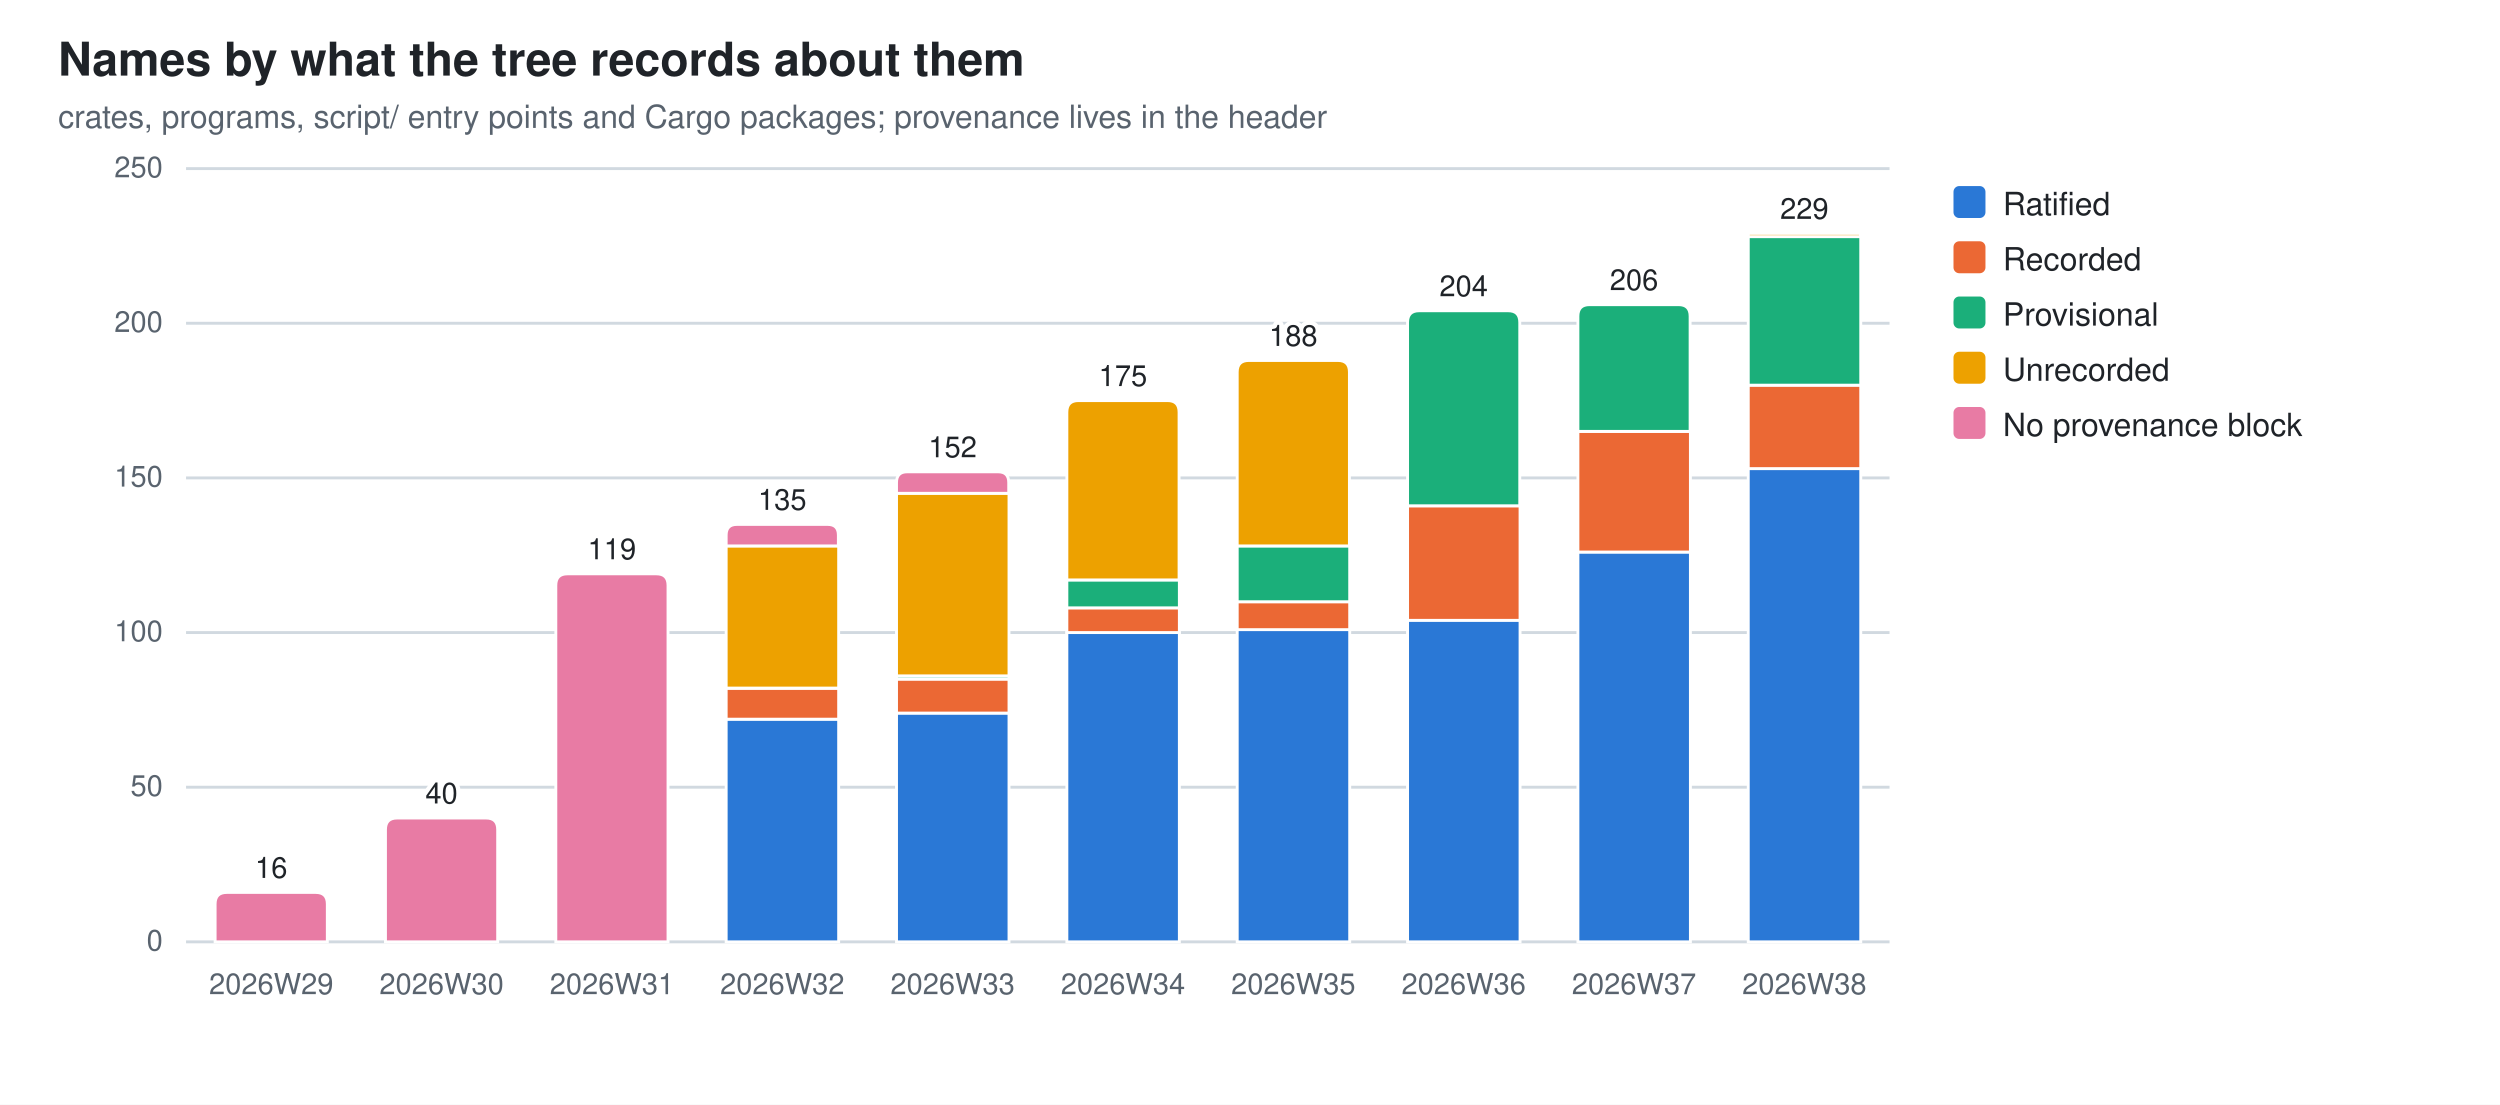
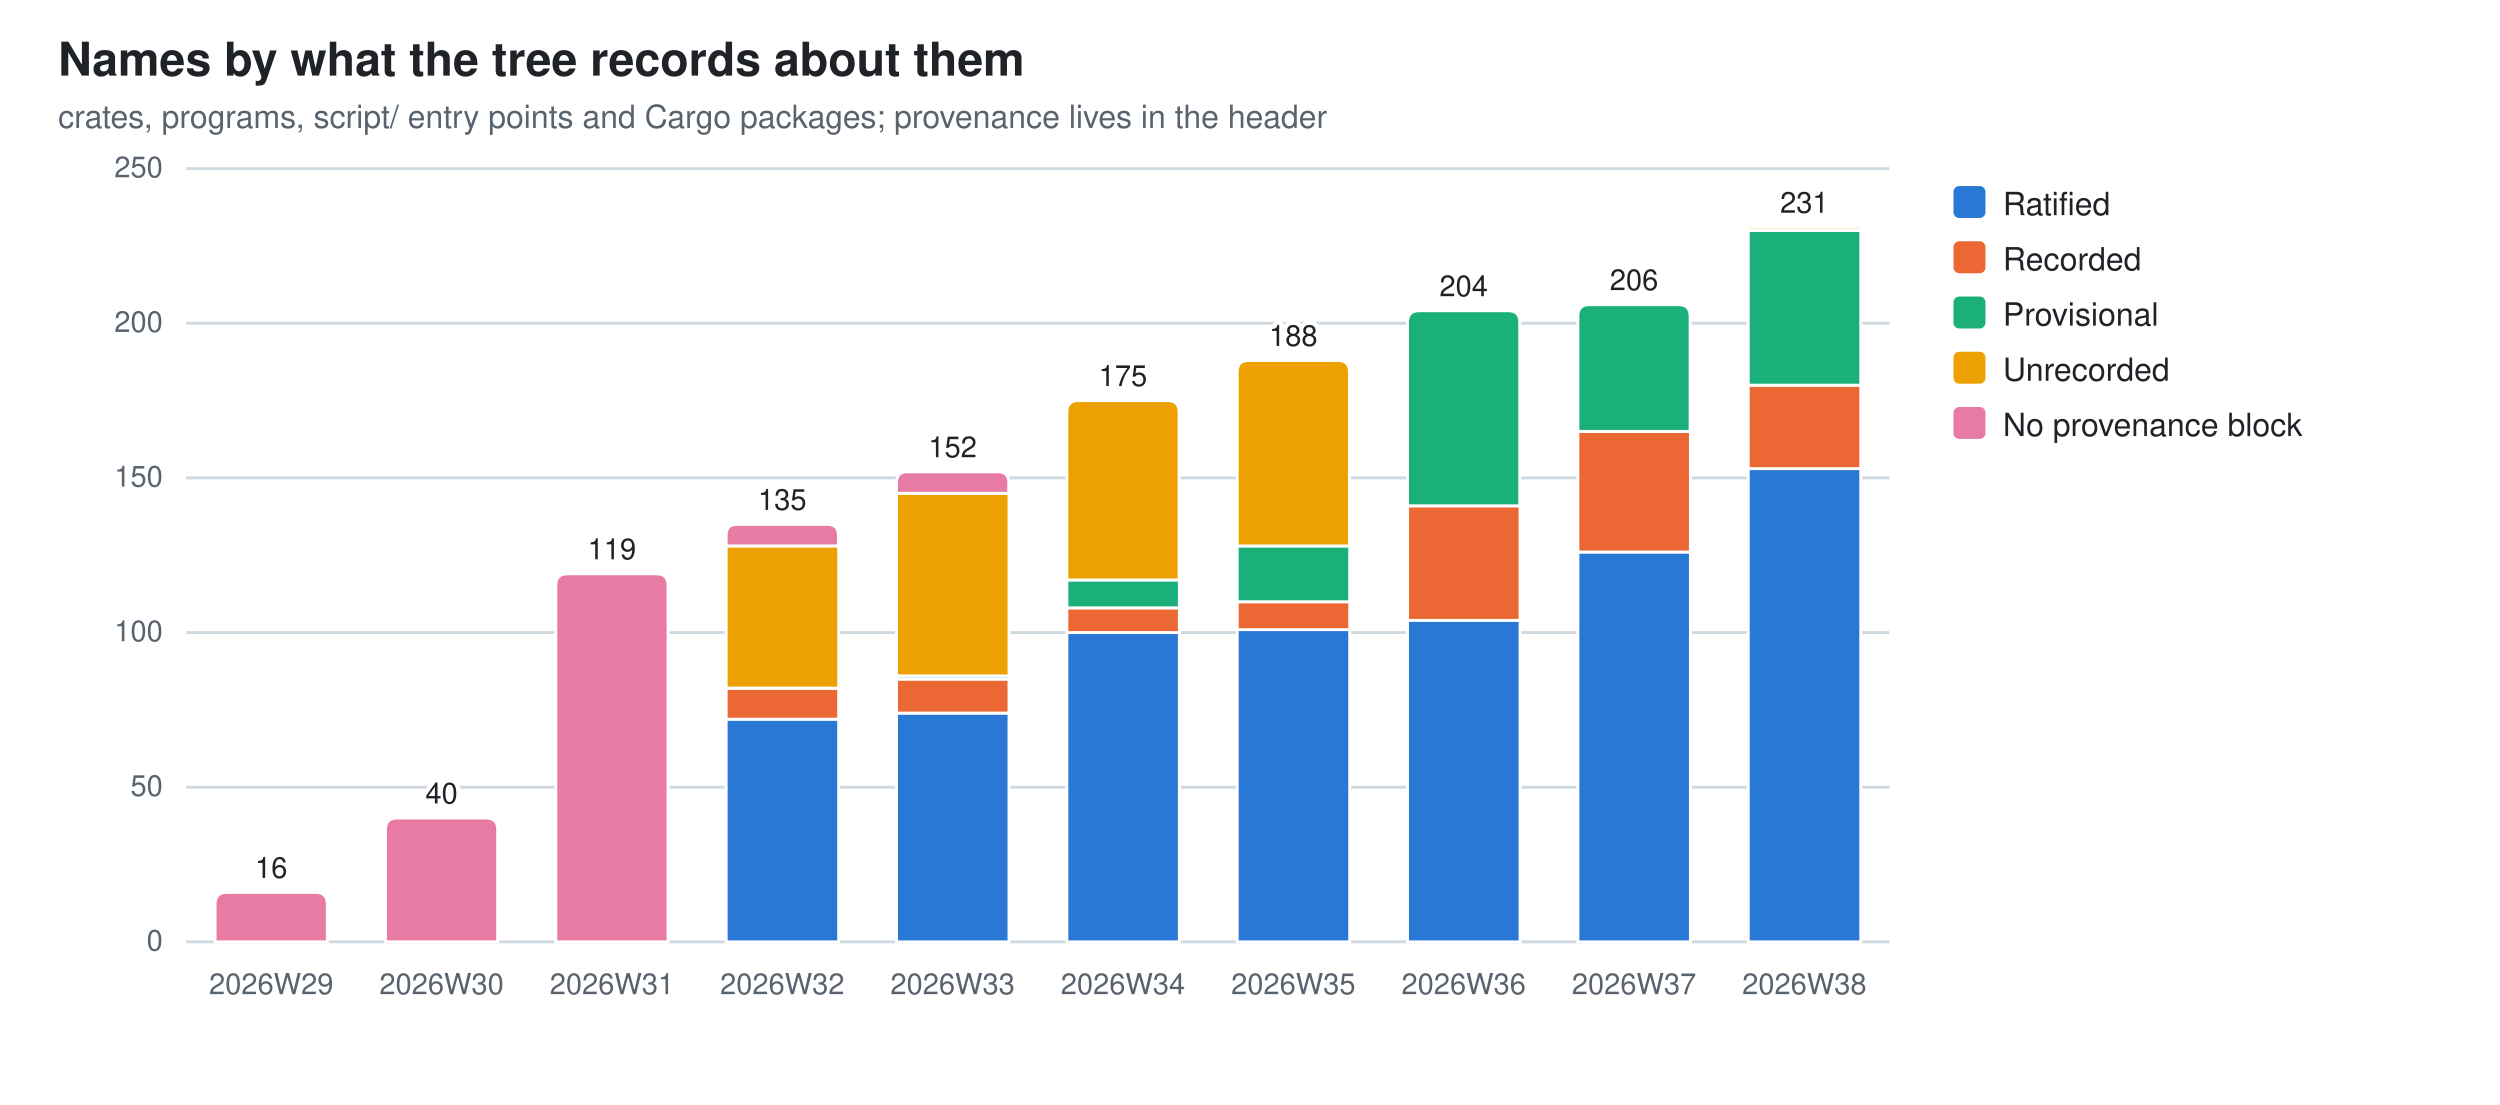
<svg xmlns="http://www.w3.org/2000/svg" width="860" height="380" viewBox="0 0 860 380" role="img" aria-label="Names by what the tree records about them">
  <style>
  .bg{fill:#ffffff} .fg{fill:#1f2328} .mut{fill:#59636e} .grid{stroke:#d1d9e0}
  .seg{stroke:#ffffff;stroke-width:1}
  .val{paint-order:stroke;stroke:#ffffff;stroke-width:3px;stroke-linejoin:round}
  .s0{fill:#2a78d6}  .s1{fill:#eb6834}  .s2{fill:#1baf7a}  .s3{fill:#eda100}  .s4{fill:#e87ba4}  .s5{fill:#008300}  .s6{fill:#4a3aa7}  .s7{fill:#e34948}
  @media (prefers-color-scheme: dark){
    .bg{fill:#0d1117} .fg{fill:#e6edf3} .mut{fill:#9198a1} .grid{stroke:#30363d}
    .seg{stroke:#0d1117} .val{stroke:#0d1117} .s0{fill:#3987e5} .s1{fill:#d95926} .s2{fill:#199e70} .s3{fill:#c98500} .s4{fill:#d55181} .s5{fill:#008300} .s6{fill:#9085e9} .s7{fill:#e66767}}
  text{font-family:-apple-system,BlinkMacSystemFont,"Segoe UI",Helvetica,Arial,sans-serif}
</style>
  <rect class="bg" width="860" height="380" />
  <text class="fg" x="20" y="26" font-size="16" font-weight="600">Names by what the tree records about them</text>
  <text class="mut" x="20" y="44" font-size="11">crates, programs, script/ entry points and Cargo packages; provenance lives in the header</text>
  <line class="grid" x1="64" y1="324.0" x2="650.0" y2="324.0" stroke-width="1" />
  <text class="mut" x="56" y="327.0" font-size="10" text-anchor="end">0</text>
  <line class="grid" x1="64" y1="270.8" x2="650.0" y2="270.8" stroke-width="1" />
  <text class="mut" x="56" y="273.8" font-size="10" text-anchor="end">50</text>
  <line class="grid" x1="64" y1="217.6" x2="650.0" y2="217.6" stroke-width="1" />
  <text class="mut" x="56" y="220.6" font-size="10" text-anchor="end">100</text>
  <line class="grid" x1="64" y1="164.4" x2="650.0" y2="164.4" stroke-width="1" />
  <text class="mut" x="56" y="167.4" font-size="10" text-anchor="end">150</text>
  <line class="grid" x1="64" y1="111.2" x2="650.0" y2="111.2" stroke-width="1" />
  <text class="mut" x="56" y="114.2" font-size="10" text-anchor="end">200</text>
  <line class="grid" x1="64" y1="58.0" x2="650.0" y2="58.0" stroke-width="1" />
  <text class="mut" x="56" y="61.0" font-size="10" text-anchor="end">250</text>
  <path class="seg s4" d="M74.0,324.0 V311.0 Q74.0,307.0 78.0,307.0 H108.6 Q112.6,307.0 112.6,311.0 V324.0 Z" />
  <text class="mut" x="93.3" y="342" font-size="10" text-anchor="middle">2026W29</text>
  <text class="fg val" x="93.3" y="302.0" font-size="10" text-anchor="middle">16</text>
  <path class="seg s4" d="M132.6,324.0 V285.4 Q132.6,281.4 136.6,281.4 H167.2 Q171.2,281.4 171.2,285.4 V324.0 Z" />
  <text class="mut" x="151.9" y="342" font-size="10" text-anchor="middle">2026W30</text>
  <text class="fg val" x="151.9" y="276.4" font-size="10" text-anchor="middle">40</text>
  <path class="seg s4" d="M191.2,324.0 V201.4 Q191.2,197.4 195.2,197.4 H225.8 Q229.8,197.4 229.8,201.4 V324.0 Z" />
  <text class="mut" x="210.5" y="342" font-size="10" text-anchor="middle">2026W31</text>
  <text class="fg val" x="210.5" y="192.4" font-size="10" text-anchor="middle">119</text>
  <rect class="seg s0" x="249.8" y="247.4" width="38.7" height="76.6" />
  <rect class="seg s1" x="249.8" y="236.8" width="38.7" height="10.6" />
  <rect class="seg s3" x="249.8" y="187.8" width="38.7" height="48.9" />
  <path class="seg s4" d="M249.8,187.8 V184.1 Q249.8,180.4 253.5,180.4 H284.7 Q288.4,180.4 288.4,184.1 V187.8 Z" />
  <text class="mut" x="269.1" y="342" font-size="10" text-anchor="middle">2026W32</text>
  <text class="fg val" x="269.1" y="175.4" font-size="10" text-anchor="middle">135</text>
  <rect class="seg s0" x="308.4" y="245.3" width="38.7" height="78.7" />
  <rect class="seg s1" x="308.4" y="233.6" width="38.7" height="11.7" />
  <rect class="seg s2" x="308.4" y="232.5" width="38.7" height="1.1" />
  <rect class="seg s3" x="308.4" y="169.7" width="38.7" height="62.8" />
  <path class="seg s4" d="M308.4,169.7 V166.0 Q308.4,162.3 312.1,162.3 H343.3 Q347.0,162.3 347.0,166.0 V169.7 Z" />
  <text class="mut" x="327.7" y="342" font-size="10" text-anchor="middle">2026W33</text>
  <text class="fg val" x="327.7" y="157.3" font-size="10" text-anchor="middle">152</text>
  <rect class="seg s0" x="367.0" y="217.6" width="38.7" height="106.4" />
  <rect class="seg s1" x="367.0" y="209.1" width="38.7" height="8.5" />
  <rect class="seg s2" x="367.0" y="199.5" width="38.7" height="9.6" />
  <path class="seg s3" d="M367.0,199.5 V141.8 Q367.0,137.8 371.0,137.8 H401.6 Q405.6,137.8 405.6,141.8 V199.5 Z" />
  <text class="mut" x="386.3" y="342" font-size="10" text-anchor="middle">2026W34</text>
  <text class="fg val" x="386.3" y="132.8" font-size="10" text-anchor="middle">175</text>
  <rect class="seg s0" x="425.6" y="216.5" width="38.7" height="107.5" />
  <rect class="seg s1" x="425.6" y="207.0" width="38.7" height="9.6" />
  <rect class="seg s2" x="425.6" y="187.8" width="38.7" height="19.2" />
  <path class="seg s3" d="M425.6,187.8 V128.0 Q425.6,124.0 429.6,124.0 H460.2 Q464.2,124.0 464.2,128.0 V187.8 Z" />
  <text class="mut" x="444.9" y="342" font-size="10" text-anchor="middle">2026W35</text>
  <text class="fg val" x="444.9" y="119.0" font-size="10" text-anchor="middle">188</text>
  <rect class="seg s0" x="484.2" y="213.3" width="38.7" height="110.7" />
  <rect class="seg s1" x="484.2" y="174.0" width="38.7" height="39.4" />
  <path class="seg s2" d="M484.2,174.0 V110.9 Q484.2,106.9 488.2,106.9 H518.8 Q522.8,106.9 522.8,110.9 V174.0 Z" />
  <text class="mut" x="503.5" y="342" font-size="10" text-anchor="middle">2026W36</text>
  <text class="fg val" x="503.5" y="101.9" font-size="10" text-anchor="middle">204</text>
  <rect class="seg s0" x="542.8" y="189.9" width="38.7" height="134.1" />
  <rect class="seg s1" x="542.8" y="148.4" width="38.7" height="41.5" />
  <path class="seg s2" d="M542.8,148.4 V108.8 Q542.8,104.8 546.8,104.8 H577.4 Q581.4,104.8 581.4,108.8 V148.4 Z" />
  <text class="mut" x="562.1" y="342" font-size="10" text-anchor="middle">2026W37</text>
  <text class="fg val" x="562.1" y="99.8" font-size="10" text-anchor="middle">206</text>
  <rect class="seg s0" x="601.4" y="161.2" width="38.7" height="162.8" />
  <rect class="seg s1" x="601.4" y="132.5" width="38.7" height="28.7" />
-   <rect class="seg s2" x="601.4" y="81.4" width="38.7" height="51.1" />
-   <path class="seg s3" d="M601.4,81.4 V80.9 Q601.4,80.3 601.9,80.3 H639.5 Q640.0,80.3 640.0,80.9 V81.4 Z" />
+   <rect class="seg s2" x="601.4" y="79.3" width="38.7" height="53.2" />
+   <path class="seg s3" d="M601.4,79.3 V78.7 Q601.4,78.2 601.9,78.2 H639.5 Q640.0,78.2 640.0,78.7 V79.3 Z" />
  <text class="mut" x="620.7" y="342" font-size="10" text-anchor="middle">2026W38</text>
-   <text class="fg val" x="620.7" y="75.3" font-size="10" text-anchor="middle">229</text>
+   <text class="fg val" x="620.7" y="73.2" font-size="10" text-anchor="middle">231</text>
  <rect class="s0" x="672" y="64" width="11" height="11" rx="2" />
  <text class="fg" y="74" font-size="11">
    <tspan x="689" dy="0">Ratified</tspan>
  </text>
  <rect class="s1" x="672" y="83" width="11" height="11" rx="2" />
  <text class="fg" y="93" font-size="11">
    <tspan x="689" dy="0">Recorded</tspan>
  </text>
  <rect class="s2" x="672" y="102" width="11" height="11" rx="2" />
  <text class="fg" y="112" font-size="11">
    <tspan x="689" dy="0">Provisional</tspan>
  </text>
  <rect class="s3" x="672" y="121" width="11" height="11" rx="2" />
  <text class="fg" y="131" font-size="11">
    <tspan x="689" dy="0">Unrecorded</tspan>
  </text>
  <rect class="s4" x="672" y="140" width="11" height="11" rx="2" />
  <text class="fg" y="150" font-size="11">
    <tspan x="689" dy="0">No provenance block</tspan>
  </text>
</svg>
